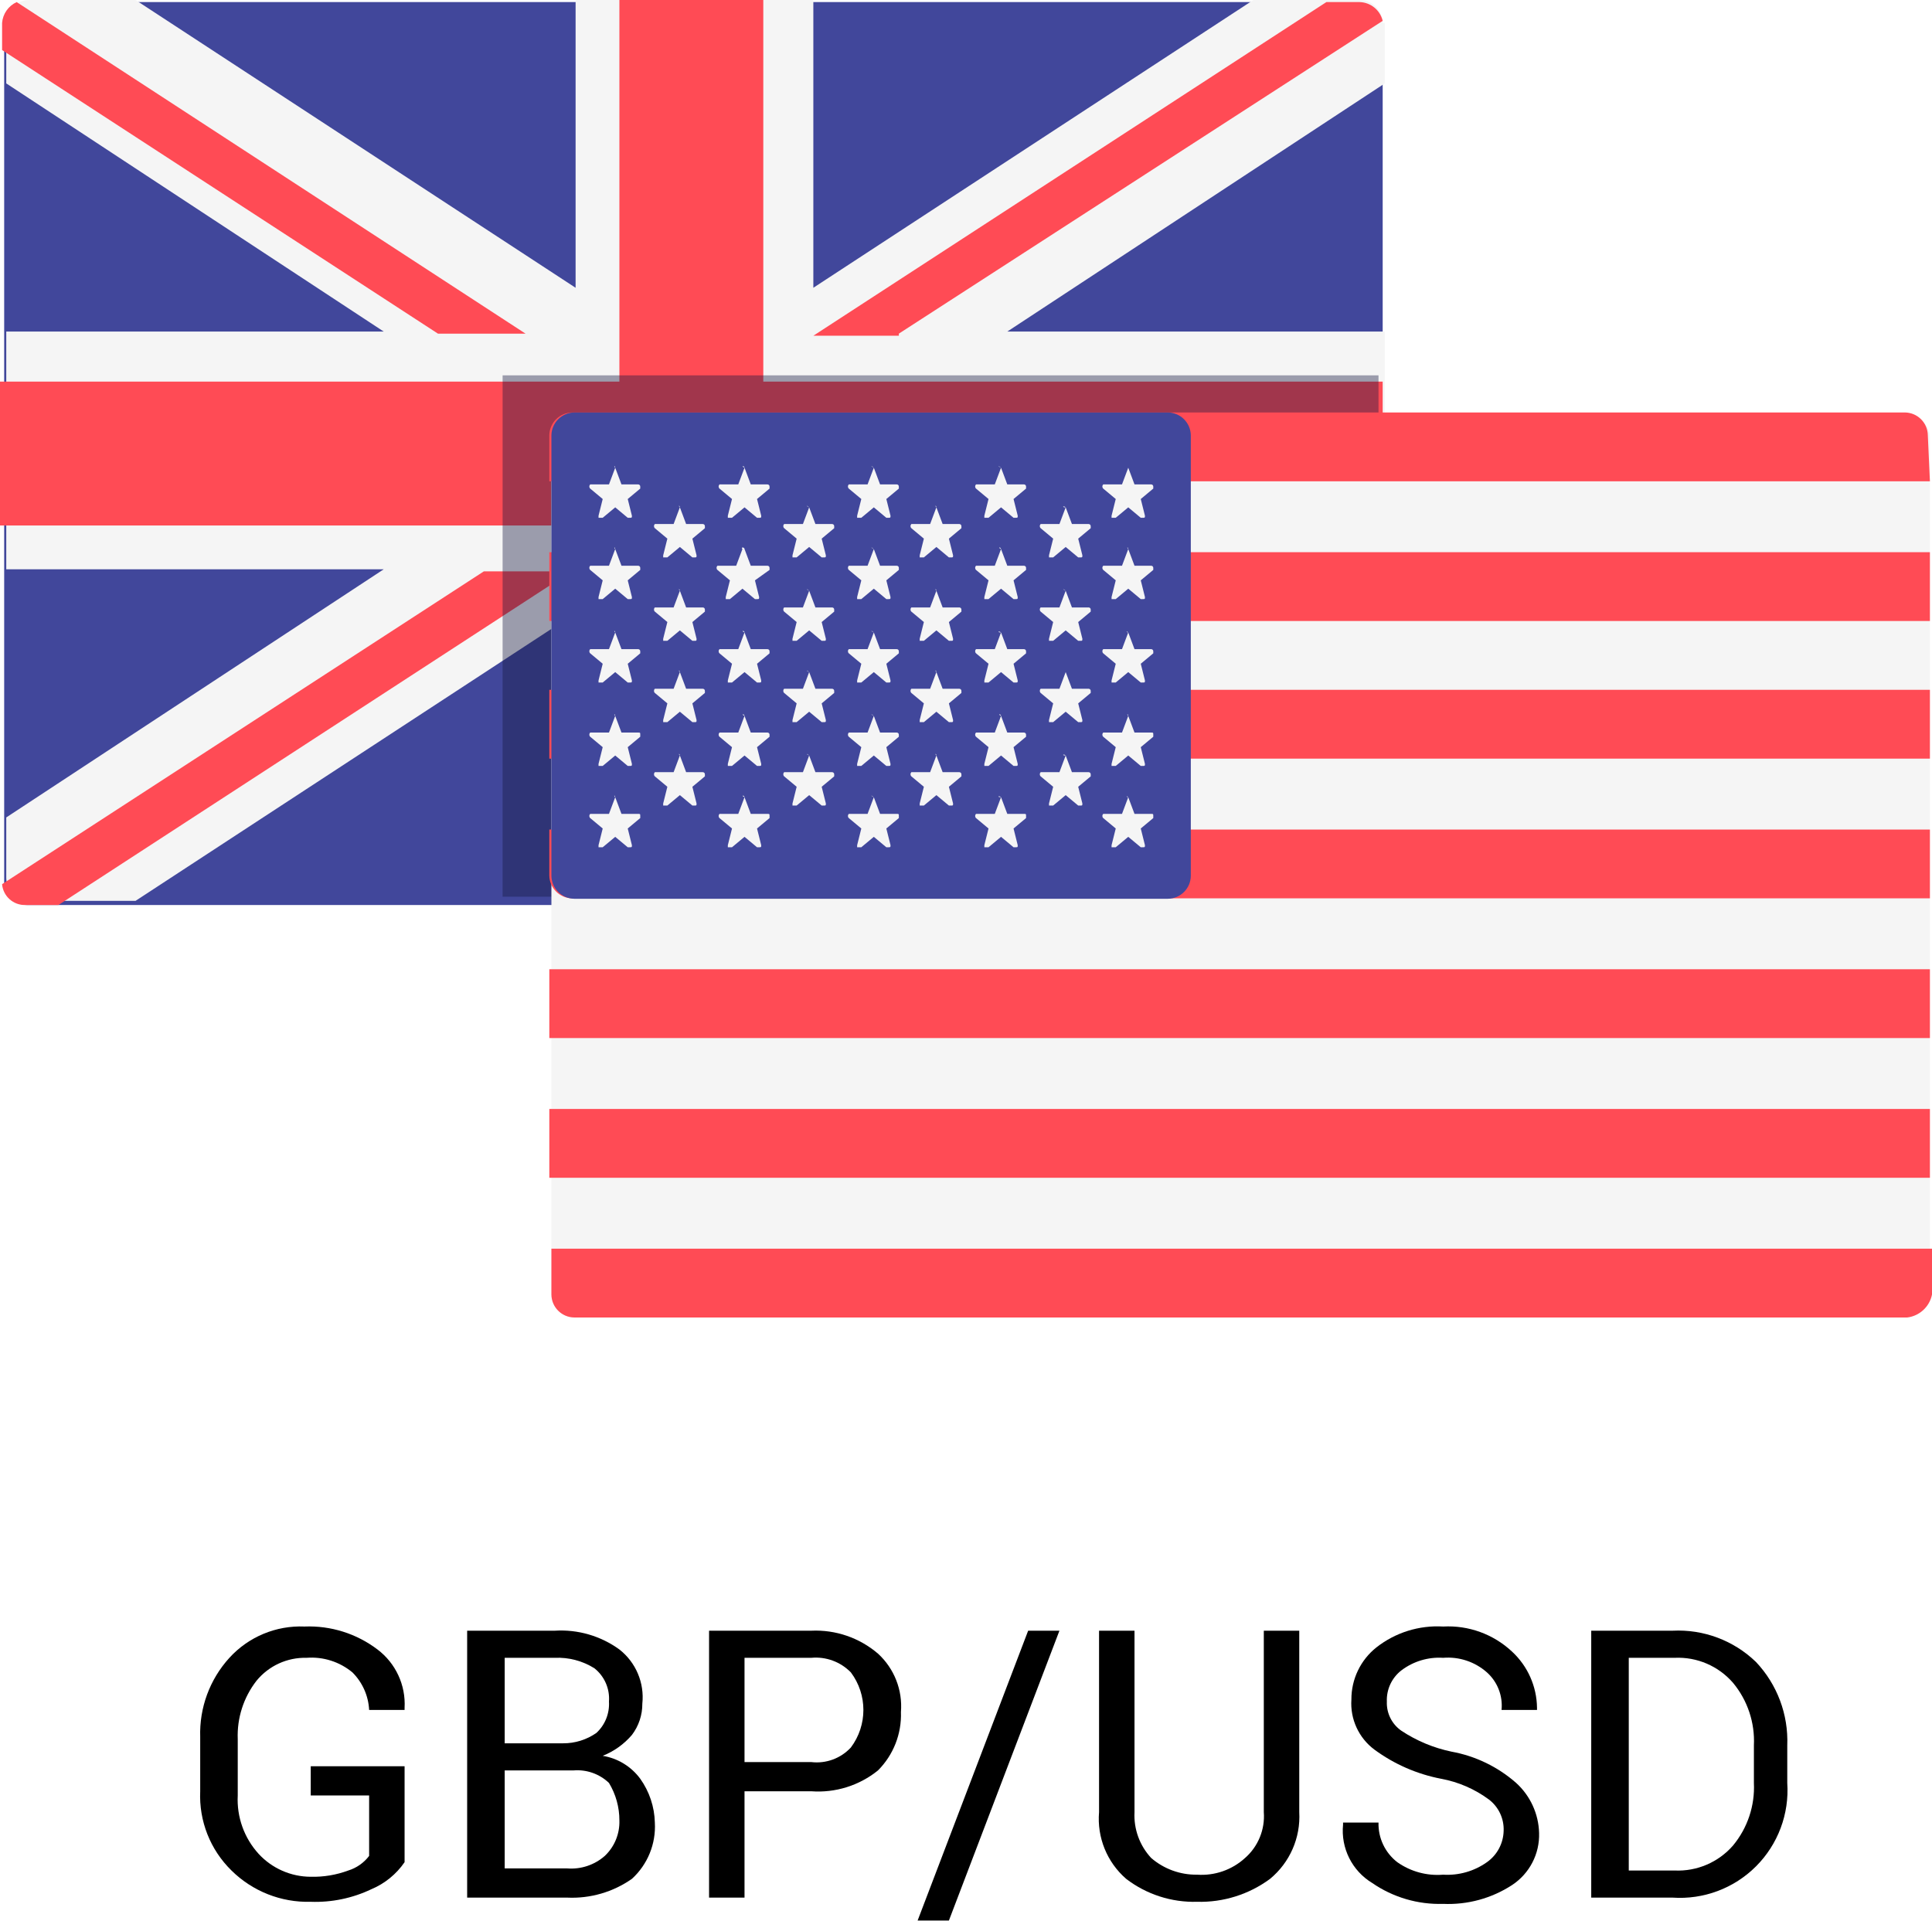
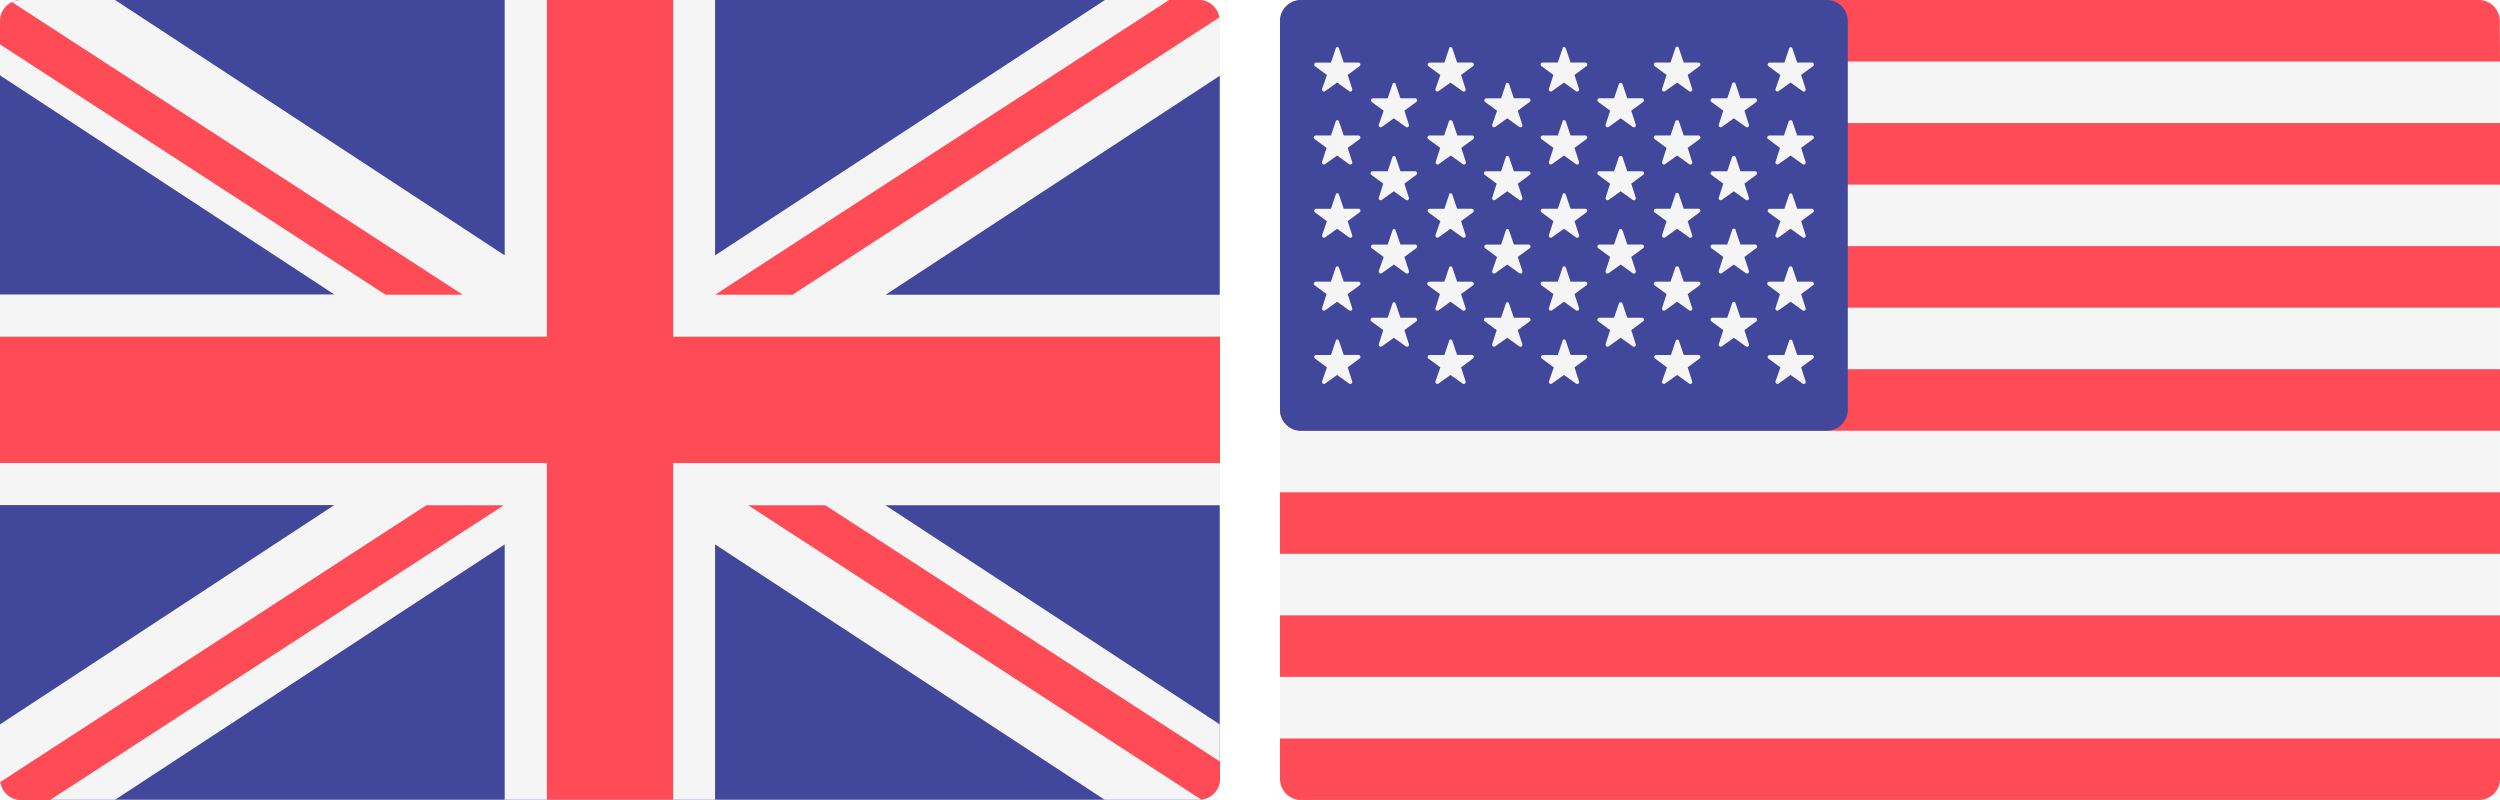
- <svg xmlns="http://www.w3.org/2000/svg" id="Layer_1" data-name="Layer 1" viewBox="0 0 92.64 92.1">
+ <svg xmlns="http://www.w3.org/2000/svg" viewBox="-19560 -23778 62.5 20">
  <defs>
-     <style>.cls-1,.cls-5{isolation:isolate;}.cls-2{fill:#41479b;}.cls-3{fill:#f5f5f5;}.cls-4{fill:#ff4b55;}.cls-5{fill:#13163e;opacity:0.4;}</style>
+     <style>.cls-1 {fill: #41479b;}.cls-2 {fill: #f5f5f5;}.cls-3 {fill: #ff4b55;}</style>
  </defs>
-   <g class="cls-1">
-     <path d="M19.4,89.3a3.64,3.64,0,0,1-1.6,1.3,6.23,6.23,0,0,1-2.9.6,5.2,5.2,0,0,1-3.8-1.5,5,5,0,0,1-1.5-3.8V83.3A5.38,5.38,0,0,1,11,79.5,4.61,4.61,0,0,1,14.6,78a5.43,5.43,0,0,1,3.5,1.1,3.28,3.28,0,0,1,1.3,2.8V82H17.7a2.74,2.74,0,0,0-.8-1.8,3.07,3.07,0,0,0-2.2-.7,3,3,0,0,0-2.4,1.1,4.28,4.28,0,0,0-.9,2.8v2.7a3.86,3.86,0,0,0,1,2.8A3.41,3.41,0,0,0,14.9,90a4.83,4.83,0,0,0,1.8-.3,2,2,0,0,0,1-.7V86.1H14.9V84.7h4.5Z" />
-     <path d="M22.4,91V78.2h4.2a4.77,4.77,0,0,1,3.1.9,2.91,2.91,0,0,1,1.1,2.6,2.45,2.45,0,0,1-.5,1.5,3.58,3.58,0,0,1-1.4,1,2.79,2.79,0,0,1,1.8,1.1,3.77,3.77,0,0,1,.7,2.1,3.39,3.39,0,0,1-1.1,2.7,5,5,0,0,1-3.1.9H22.4Zm1.8-7.4H27a2.76,2.76,0,0,0,1.6-.5,1.89,1.89,0,0,0,.6-1.5,1.86,1.86,0,0,0-.7-1.6,3.31,3.31,0,0,0-1.9-.5H24.2Zm0,1.4v4.6h3A2.44,2.44,0,0,0,29,89a2.24,2.24,0,0,0,.7-1.7,3.45,3.45,0,0,0-.5-1.8,2.2,2.2,0,0,0-1.7-.6H24.2Z" />
-     <path d="M35.7,85.9V91H34V78.2h4.9a4.59,4.59,0,0,1,3.2,1.1,3.42,3.42,0,0,1,1.1,2.8,3.77,3.77,0,0,1-1.1,2.8,4.56,4.56,0,0,1-3.2,1Zm0-1.4h3.2a2.23,2.23,0,0,0,1.9-.7,3,3,0,0,0,0-3.6,2.35,2.35,0,0,0-1.9-.7H35.7Z" />
-     <path d="M45.5,92.1H44l5.3-13.9h1.5Z" />
-     <path d="M62.3,78.2v8.7a3.87,3.87,0,0,1-1.4,3.2,5.63,5.63,0,0,1-3.5,1.1A5.34,5.34,0,0,1,54,90.1a3.81,3.81,0,0,1-1.3-3.2V78.2h1.7v8.7a3,3,0,0,0,.8,2.2,3.3,3.3,0,0,0,2.2.8,3.09,3.09,0,0,0,2.3-.8,2.66,2.66,0,0,0,.9-2.2V78.2Z" />
-     <path d="M72.1,87.8a1.8,1.8,0,0,0-.7-1.5,5.55,5.55,0,0,0-2.3-1,7.92,7.92,0,0,1-3.2-1.4,2.76,2.76,0,0,1-1.1-2.4A3.17,3.17,0,0,1,66,79a4.73,4.73,0,0,1,3.2-1,4.47,4.47,0,0,1,3.3,1.2,3.73,3.73,0,0,1,1.2,2.7V82H72a2.14,2.14,0,0,0-.7-1.8,2.82,2.82,0,0,0-2.1-.7,3,3,0,0,0-2,.6,1.8,1.8,0,0,0-.7,1.5,1.62,1.62,0,0,0,.7,1.4,6.9,6.9,0,0,0,2.4,1,6.44,6.44,0,0,1,3.1,1.5,3.36,3.36,0,0,1,1.1,2.4,2.88,2.88,0,0,1-1.3,2.5,5.6,5.6,0,0,1-3.3.9,5.68,5.68,0,0,1-3.4-1,2.93,2.93,0,0,1-1.4-2.8v-.1h1.7a2.32,2.32,0,0,0,.9,1.9,3.34,3.34,0,0,0,2.2.6,3.28,3.28,0,0,0,2.1-.6A1.89,1.89,0,0,0,72.1,87.8Z" />
-     <path d="M76.3,91V78.2h3.9a5.36,5.36,0,0,1,4,1.5,5.51,5.51,0,0,1,1.5,4v1.8A5.16,5.16,0,0,1,80.2,91Zm1.8-11.4V89.7h2.2a3.5,3.5,0,0,0,2.8-1.2,4.37,4.37,0,0,0,1-3V83.7a4.37,4.37,0,0,0-1-3,3.49,3.49,0,0,0-2.8-1.2H78.1Z" />
+   <g transform="translate(-19560 -23778)">
+     <path class="cls-1" d="M29.976,19.994H.524A.525.525,0,0,1,0,19.469V.525A.529.529,0,0,1,.524,0H29.97a.525.525,0,0,1,.524.525V19.469A.516.516,0,0,1,29.976,19.994Z" />
+     <path class="cls-2" d="M30.5.525A.525.525,0,0,0,29.976,0H27.623L17.877,6.384V0h-5.26V6.384L2.877,0H.524A.529.529,0,0,0,0,.525V1.884L8.358,7.362H0v5.264H8.358L0,18.11v1.359a.525.525,0,0,0,.524.525H2.877l9.74-6.384v6.384h5.26V13.61l9.74,6.384H29.97a.525.525,0,0,0,.524-.525V18.11l-8.358-5.478H30.5V7.368H22.142L30.5,1.89Z" />
+     <g>
+       <path class="cls-3" d="M30.5,8.417H16.829V0H13.671V8.417H0v3.159H13.671v8.417h3.157V11.577H30.5Z" />
+       <path class="cls-3" d="M10.845,211.9.2,218.815a.516.516,0,0,0,.512.453h.727L12.781,211.9Z" transform="translate(-0.188 -199.268)" />
+       <path class="cls-3" d="M315.93,211.9H314l11.324,7.356a.522.522,0,0,0,.471-.513v-.435Z" transform="translate(-295.295 -199.268)" />
+       <path class="cls-3" d="M0,1.955,9.638,8.214h1.93L.3.9a.521.521,0,0,0-.3.471Z" transform="translate(0 -0.846)" />
+       <path class="cls-3" d="M302.036,7.368,312.705.435A.518.518,0,0,0,312.2,0h-.751L300.1,7.368Z" transform="translate(-282.223)" />
+     </g>
  </g>
-   <g id="Group_553" data-name="Group 553">
-     <g id="Group_549" data-name="Group 549">
-       <path id="Path_2277" data-name="Path 2277" class="cls-2" d="M65.2,43.4H1.3A1.11,1.11,0,0,1,.2,42.3V1.2A1.11,1.11,0,0,1,1.3.1H65.2a1.11,1.11,0,0,1,1.1,1.1V42.3a1.27,1.27,0,0,1-1.1,1.1Z" />
-       <path id="Path_2278" data-name="Path 2278" class="cls-3" d="M66.3,1.1A1.11,1.11,0,0,0,65.2,0H60.1L39,13.8V0H27.6V13.8L6.5,0H1.4A1.11,1.11,0,0,0,.3,1.1V4L18.4,15.9H.3V27.3H18.4L.3,39.2v2.9a1.11,1.11,0,0,0,1.1,1.1H6.5L27.6,29.4V43.2H39V29.4L60.1,43.2h5.1a1.11,1.11,0,0,0,1.1-1.1V39.2L48.2,27.3H66.4V15.9H48.3L66.4,4V1.1Z" />
-       <g id="Group_548" data-name="Group 548">
-         <path id="Path_2279" data-name="Path 2279" class="cls-4" d="M66.3,18.3H36.6V0H29.7V18.3H0v6.9H29.7V43.5h6.9V25.2H66.3Z" />
-         <path id="Path_2280" data-name="Path 2280" class="cls-4" d="M23.2,27.4.1,42.4a1.09,1.09,0,0,0,1.1,1H2.8l24.6-16Z" />
-         <path id="Path_2281" data-name="Path 2281" class="cls-4" d="M44.9,27.4H40.7l24.6,16a1.09,1.09,0,0,0,1-1.1v-.9Z" />
-         <path id="Path_2282" data-name="Path 2282" class="cls-4" d="M.1,2.4,21,16h4.2L.8.1a1.2,1.2,0,0,0-.7,1Z" />
-         <path id="Path_2283" data-name="Path 2283" class="cls-4" d="M43.1,16,66.3,1A1.17,1.17,0,0,0,65.2.1H63.6L39,16.1h4.1Z" />
-       </g>
+   <g transform="translate(-19528 -23778)">
+     <path class="cls-2" d="M29.976,20H.524A.525.525,0,0,1,0,19.474V.525A.529.529,0,0,1,.524,0H29.97a.525.525,0,0,1,.524.525v18.95A.516.516,0,0,1,29.976,20Z" transform="translate(0 0)" />
+     <g transform="translate(0 0)">
+       <path class="cls-3" d="M30.5,1.538H0V.525A.529.529,0,0,1,.524,0H29.97a.525.525,0,0,1,.524.525L30.5,1.538Z" />
+       <rect class="cls-3" width="30.5" height="1.538" transform="translate(0 6.154)" />
+       <rect class="cls-3" width="30.5" height="1.538" transform="translate(0 3.077)" />
+       <path class="cls-3" d="M30.5,156.338H.524A.525.525,0,0,1,0,155.814V154.8H30.5Z" transform="translate(0 -145.57)" />
+       <rect class="cls-3" width="30.5" height="1.538" transform="translate(0 15.384)" />
+       <path class="cls-3" d="M29.976,311.138H.524A.525.525,0,0,1,0,310.614V309.6H30.5v1.014A.525.525,0,0,1,29.976,311.138Z" transform="translate(0 -291.139)" />
+       <rect class="cls-3" width="30.5" height="1.538" transform="translate(0 12.307)" />
    </g>
-     <rect id="Rectangle_218" data-name="Rectangle 218" class="cls-5" x="24.1" y="18" width="42" height="25" />
-     <g id="Group_552" data-name="Group 552">
-       <path id="Path_2284" data-name="Path 2284" class="cls-3" d="M91.44,63.18H27.54a1.11,1.11,0,0,1-1.1-1.1V21a1.11,1.11,0,0,1,1.1-1.1h63.9a1.11,1.11,0,0,1,1.1,1.1v41.1a1.27,1.27,0,0,1-1.1,1.1Z" />
-       <g id="Group_550" data-name="Group 550">
-         <path id="Path_2285" data-name="Path 2285" class="cls-4" d="M92.54,23.08H26.34v-2.2a1.11,1.11,0,0,1,1.1-1.1h63.9a1.11,1.11,0,0,1,1.1,1.1l.1,2.2Z" />
-         <rect id="Rectangle_219" data-name="Rectangle 219" class="cls-4" x="26.34" y="33.08" width="66.2" height="3.3" />
-         <rect id="Rectangle_220" data-name="Rectangle 220" class="cls-4" x="26.34" y="26.48" width="66.2" height="3.3" />
-         <path id="Path_2286" data-name="Path 2286" class="cls-4" d="M92.54,43.08H27.44a1.11,1.11,0,0,1-1.1-1.1v-2.2h66.2Z" />
-         <rect id="Rectangle_221" data-name="Rectangle 221" class="cls-4" x="26.34" y="53.18" width="66.2" height="3.3" />
-         <path id="Path_2287" data-name="Path 2287" class="cls-4" d="M91.44,63.18H27.54a1.11,1.11,0,0,1-1.1-1.1v-2.2h66.2v2.2A1.38,1.38,0,0,1,91.44,63.18Z" />
-         <rect id="Rectangle_222" data-name="Rectangle 222" class="cls-4" x="26.34" y="46.48" width="66.2" height="3.3" />
-       </g>
-       <path id="Path_2288" data-name="Path 2288" class="cls-2" d="M56,19.78H27.54a1.11,1.11,0,0,0-1.1,1.1V42a1.11,1.11,0,0,0,1.1,1.1H56a1.11,1.11,0,0,0,1.1-1.1V20.88A1.11,1.11,0,0,0,56,19.78Z" />
-       <g id="Group_551" data-name="Group 551">
-         <path id="Path_2289" data-name="Path 2289" class="cls-3" d="M29.5,22.43l.3.8h.8a.1.1,0,0,1,.1.1v.1l-.6.5.2.8c0,.1,0,.1-.1.1h-.1l-.6-.5-.6.5h-.2v-.1l.2-.8-.6-.5a.14.14,0,0,1,0-.2h.9l.3-.8C29.4,22.33,29.5,22.33,29.5,22.43Z" />
-         <path id="Path_2290" data-name="Path 2290" class="cls-3" d="M29.5,26.33l.3.8h.8a.1.1,0,0,1,.1.1v.1l-.6.5.2.8c0,.1,0,.1-.1.1h-.1l-.6-.5-.6.5h-.2v-.1l.2-.8-.6-.5a.14.14,0,0,1,0-.2h.9l.3-.8C29.4,26.23,29.5,26.23,29.5,26.33Z" />
-         <path id="Path_2291" data-name="Path 2291" class="cls-3" d="M29.5,30.33l.3.8h.8a.1.1,0,0,1,.1.1v.1l-.6.5.2.8c0,.1,0,.1-.1.1h-.1l-.6-.5-.6.5h-.2v-.1l.2-.8-.6-.5a.14.14,0,0,1,0-.2h.9l.3-.8C29.4,30.23,29.5,30.23,29.5,30.33Z" />
-         <path id="Path_2292" data-name="Path 2292" class="cls-3" d="M29.5,34.33l.3.8h.8c.1,0,.1,0,.1.1v.1l-.6.5.2.8c0,.1,0,.1-.1.1h-.1l-.6-.5-.6.5h-.2v-.1l.2-.8-.6-.5a.14.14,0,0,1,0-.2h.9l.3-.8C29.4,34.23,29.5,34.23,29.5,34.33Z" />
-         <path id="Path_2293" data-name="Path 2293" class="cls-3" d="M29.5,38.23l.3.8h.8c.1,0,.1,0,.1.1v.1l-.6.5.2.8c0,.1,0,.1-.1.1h-.1l-.6-.5-.6.5h-.2v-.1l.2-.8-.6-.5a.14.14,0,0,1,0-.2h.9l.3-.8C29.4,38.13,29.5,38.13,29.5,38.23Z" />
-         <path id="Path_2294" data-name="Path 2294" class="cls-3" d="M32.6,24.33l.3.8h.8a.1.1,0,0,1,.1.1v.1l-.6.5.2.8c0,.1,0,.1-.1.1h-.1l-.6-.5-.6.5h-.2v-.1l.2-.8-.6-.5a.14.14,0,0,1,0-.2h.9l.3-.8C32.5,24.23,32.6,24.23,32.6,24.33Z" />
-         <path id="Path_2295" data-name="Path 2295" class="cls-3" d="M32.6,28.33l.3.8h.8a.1.1,0,0,1,.1.1v.1l-.6.5.2.8c0,.1,0,.1-.1.1h-.1l-.6-.5-.6.5h-.2v-.1l.2-.8-.6-.5a.14.14,0,0,1,0-.2h.9l.3-.8C32.5,28.23,32.6,28.23,32.6,28.33Z" />
-         <path id="Path_2296" data-name="Path 2296" class="cls-3" d="M32.6,32.23l.3.8h.8a.1.1,0,0,1,.1.1v.1l-.6.5.2.8c0,.1,0,.1-.1.1h-.1l-.6-.5-.6.5h-.2v-.1l.2-.8-.6-.5a.14.14,0,0,1,0-.2h.9l.3-.8C32.5,32.13,32.6,32.13,32.6,32.23Z" />
-         <path id="Path_2297" data-name="Path 2297" class="cls-3" d="M32.6,36.23l.3.8h.8a.1.1,0,0,1,.1.1v.1l-.6.5.2.8c0,.1,0,.1-.1.1h-.1l-.6-.5-.6.5h-.2v-.1l.2-.8-.6-.5a.14.14,0,0,1,0-.2h.9l.3-.8C32.5,36.13,32.6,36.13,32.6,36.23Z" />
-         <path id="Path_2298" data-name="Path 2298" class="cls-3" d="M35.7,22.43l.3.8h.8a.1.1,0,0,1,.1.1v.1l-.6.5.2.8c0,.1,0,.1-.1.1h-.1l-.6-.5-.6.5h-.2v-.1l.2-.8-.6-.5a.14.14,0,0,1,0-.2h.9l.3-.8C35.5,22.33,35.7,22.33,35.7,22.43Z" />
-         <path id="Path_2299" data-name="Path 2299" class="cls-3" d="M35.7,26.33l.3.8h.8a.1.1,0,0,1,.1.1v.1l-.7.5.2.8c0,.1,0,.1-.1.1h-.1l-.6-.5-.6.5h-.2v-.1l.2-.8-.6-.5a.14.14,0,0,1,0-.2h.9l.3-.8C35.5,26.23,35.7,26.23,35.7,26.33Z" />
-         <path id="Path_2300" data-name="Path 2300" class="cls-3" d="M35.7,30.33l.3.8h.8a.1.1,0,0,1,.1.1v.1l-.6.5.2.8c0,.1,0,.1-.1.1h-.1l-.6-.5-.6.5h-.2v-.1l.2-.8-.6-.5a.14.14,0,0,1,0-.2h.9l.3-.8C35.5,30.23,35.7,30.23,35.7,30.33Z" />
-         <path id="Path_2301" data-name="Path 2301" class="cls-3" d="M35.7,34.33l.3.8h.8a.1.1,0,0,1,.1.1v.1l-.6.5.2.8c0,.1,0,.1-.1.1h-.1l-.6-.5-.6.5h-.2v-.1l.2-.8-.6-.5a.14.14,0,0,1,0-.2h.9l.3-.8C35.5,34.23,35.7,34.23,35.7,34.33Z" />
-         <path id="Path_2302" data-name="Path 2302" class="cls-3" d="M35.7,38.23l.3.8h.8c.1,0,.1,0,.1.1v.1l-.6.5.2.8c0,.1,0,.1-.1.1h-.1l-.6-.5-.6.5h-.2v-.1l.2-.8-.6-.5a.14.14,0,0,1,0-.2h.9l.3-.8C35.5,38.13,35.7,38.13,35.7,38.23Z" />
-         <path id="Path_2303" data-name="Path 2303" class="cls-3" d="M38.8,24.33l.3.8h.8a.1.1,0,0,1,.1.1v.1l-.6.5.2.8c0,.1,0,.1-.1.1h-.1l-.6-.5-.6.5H38v-.1l.2-.8-.6-.5a.14.14,0,0,1,0-.2h.9l.3-.8C38.6,24.23,38.7,24.23,38.8,24.33Z" />
-         <path id="Path_2304" data-name="Path 2304" class="cls-3" d="M38.8,28.33l.3.8h.8a.1.1,0,0,1,.1.1v.1l-.6.5.2.8c0,.1,0,.1-.1.1h-.1l-.6-.5-.6.5H38v-.1l.2-.8-.6-.5a.14.14,0,0,1,0-.2h.9l.3-.8C38.6,28.23,38.7,28.23,38.8,28.33Z" />
-         <path id="Path_2305" data-name="Path 2305" class="cls-3" d="M38.8,32.23l.3.8h.8a.1.1,0,0,1,.1.1v.1l-.6.5.2.8c0,.1,0,.1-.1.1h-.1l-.6-.5-.6.5H38v-.1l.2-.8-.6-.5a.14.14,0,0,1,0-.2h.9l.3-.8C38.6,32.13,38.7,32.13,38.8,32.23Z" />
-         <path id="Path_2306" data-name="Path 2306" class="cls-3" d="M38.8,36.23l.3.8h.8a.1.1,0,0,1,.1.1v.1l-.6.5.2.8c0,.1,0,.1-.1.1h-.1l-.6-.5-.6.5H38v-.1l.2-.8-.6-.5a.14.14,0,0,1,0-.2h.9l.3-.8C38.6,36.13,38.7,36.13,38.8,36.23Z" />
-         <path id="Path_2307" data-name="Path 2307" class="cls-3" d="M41.9,22.43l.3.8H43a.1.1,0,0,1,.1.1v.1l-.6.5.2.8c0,.1,0,.1-.1.1h-.1l-.6-.5-.6.5h-.2v-.1l.2-.8-.6-.5a.14.14,0,0,1,0-.2h.9l.3-.8C41.7,22.33,41.8,22.33,41.9,22.43Z" />
-         <path id="Path_2308" data-name="Path 2308" class="cls-3" d="M41.9,26.33l.3.8H43a.1.1,0,0,1,.1.1v.1l-.6.5.2.8c0,.1,0,.1-.1.1h-.1l-.6-.5-.6.5h-.2v-.1l.2-.8-.6-.5a.14.14,0,0,1,0-.2h.9l.3-.8C41.7,26.23,41.8,26.23,41.9,26.33Z" />
-         <path id="Path_2309" data-name="Path 2309" class="cls-3" d="M41.9,30.33l.3.8H43a.1.1,0,0,1,.1.1v.1l-.6.5.2.8c0,.1,0,.1-.1.1h-.1l-.6-.5-.6.5h-.2v-.1l.2-.8-.6-.5a.14.14,0,0,1,0-.2h.9l.3-.8C41.7,30.23,41.8,30.23,41.9,30.33Z" />
-         <path id="Path_2310" data-name="Path 2310" class="cls-3" d="M41.9,34.33l.3.8H43a.1.1,0,0,1,.1.1v.1l-.6.5.2.8c0,.1,0,.1-.1.1h-.1l-.6-.5-.6.5h-.2v-.1l.2-.8-.6-.5a.14.14,0,0,1,0-.2h.9l.3-.8C41.7,34.23,41.8,34.23,41.9,34.33Z" />
-         <path id="Path_2311" data-name="Path 2311" class="cls-3" d="M41.9,38.23l.3.8H43c.1,0,.1,0,.1.1v.1l-.6.5.2.8c0,.1,0,.1-.1.1h-.1l-.6-.5-.6.5h-.2v-.1l.2-.8-.6-.5a.14.14,0,0,1,0-.2h.9l.3-.8C41.7,38.13,41.8,38.13,41.9,38.23Z" />
-         <path id="Path_2312" data-name="Path 2312" class="cls-3" d="M44.9,24.33l.3.8H46a.1.1,0,0,1,.1.1v.1l-.6.5.2.8c0,.1,0,.1-.1.1h-.1l-.6-.5-.6.5h-.2v-.1l.2-.8-.6-.5a.14.14,0,0,1,0-.2h.9l.3-.8C44.8,24.23,44.9,24.23,44.9,24.33Z" />
-         <path id="Path_2313" data-name="Path 2313" class="cls-3" d="M44.9,28.33l.3.8H46a.1.1,0,0,1,.1.1v.1l-.6.5.2.8c0,.1,0,.1-.1.1h-.1l-.6-.5-.6.5h-.2v-.1l.2-.8-.6-.5a.14.14,0,0,1,0-.2h.9l.3-.8C44.8,28.23,44.9,28.23,44.9,28.33Z" />
-         <path id="Path_2314" data-name="Path 2314" class="cls-3" d="M44.9,32.23l.3.8H46a.1.1,0,0,1,.1.1v.1l-.6.5.2.8c0,.1,0,.1-.1.1h-.1l-.6-.5-.6.5h-.2v-.1l.2-.8-.6-.5a.14.14,0,0,1,0-.2h.9l.3-.8C44.8,32.13,44.9,32.13,44.9,32.23Z" />
-         <path id="Path_2315" data-name="Path 2315" class="cls-3" d="M44.9,36.23l.3.8H46a.1.1,0,0,1,.1.1v.1l-.6.5.2.8c0,.1,0,.1-.1.1h-.1l-.6-.5-.6.5h-.2v-.1l.2-.8-.6-.5a.14.14,0,0,1,0-.2h.9l.3-.8C44.8,36.13,44.9,36.13,44.9,36.23Z" />
-         <path id="Path_2316" data-name="Path 2316" class="cls-3" d="M48,22.43l.3.8h.8a.1.1,0,0,1,.1.1v.1l-.6.5.2.8c0,.1,0,.1-.1.1h-.1l-.6-.5-.6.5h-.2v-.1l.2-.8-.6-.5a.14.14,0,0,1,0-.2h.9l.3-.8c-.21-.1-.11-.1,0,0Z" />
-         <path id="Path_2317" data-name="Path 2317" class="cls-3" d="M48,26.33l.3.8h.8a.1.1,0,0,1,.1.1v.1l-.6.5.2.8c0,.1,0,.1-.1.1h-.1l-.6-.5-.6.5h-.2v-.1l.2-.8-.6-.5a.14.14,0,0,1,0-.2h.9l.3-.8C47.8,26.23,48,26.23,48,26.33Z" />
-         <path id="Path_2318" data-name="Path 2318" class="cls-3" d="M48,30.33l.3.8h.8a.1.1,0,0,1,.1.1v.1l-.6.5.2.8c0,.1,0,.1-.1.1h-.1l-.6-.5-.6.5h-.2v-.1l.2-.8-.6-.5a.14.14,0,0,1,0-.2h.9l.3-.8c-.21,0-.11-.1,0,0Z" />
-         <path id="Path_2319" data-name="Path 2319" class="cls-3" d="M48,34.33l.3.8h.8a.1.1,0,0,1,.1.1v.1l-.6.5.2.8c0,.1,0,.1-.1.1h-.1l-.6-.5-.6.5h-.2v-.1l.2-.8-.6-.5a.14.14,0,0,1,0-.2h.9l.3-.8C47.8,34.23,48,34.23,48,34.33Z" />
-         <path id="Path_2320" data-name="Path 2320" class="cls-3" d="M48,38.23l.3.8h.8c.1,0,.1,0,.1.1v.1l-.6.5.2.8c0,.1,0,.1-.1.1h-.1l-.6-.5-.6.5h-.2v-.1l.2-.8-.6-.5a.14.14,0,0,1,0-.2h.9l.3-.8c-.21,0-.11-.1,0,0Z" />
-         <path id="Path_2321" data-name="Path 2321" class="cls-3" d="M51.1,24.33l.3.8h.8a.1.1,0,0,1,.1.1v.1l-.6.5.2.8c0,.1,0,.1-.1.1h-.1l-.6-.5-.6.5h-.2v-.1l.2-.8-.6-.5a.14.14,0,0,1,0-.2h.9l.3-.8c-.21,0-.1-.1,0,0Z" />
-         <path id="Path_2322" data-name="Path 2322" class="cls-3" d="M51.1,28.33l.3.8h.8a.1.1,0,0,1,.1.1v.1l-.6.5.2.8c0,.1,0,.1-.1.1h-.1l-.6-.5-.6.5h-.2v-.1l.2-.8-.6-.5a.14.14,0,0,1,0-.2h.9l.3-.8C50.9,28.23,51,28.23,51.1,28.33Z" />
-         <path id="Path_2323" data-name="Path 2323" class="cls-3" d="M51.1,32.23l.3.8h.8a.1.1,0,0,1,.1.1v.1l-.6.5.2.8c0,.1,0,.1-.1.1h-.1l-.6-.5-.6.5h-.2v-.1l.2-.8-.6-.5a.14.14,0,0,1,0-.2h.9l.3-.8Z" />
-         <path id="Path_2324" data-name="Path 2324" class="cls-3" d="M51.1,36.23l.3.8h.8a.1.1,0,0,1,.1.1v.1l-.6.5.2.8c0,.1,0,.1-.1.1h-.1l-.6-.5-.6.5h-.2v-.1l.2-.8-.6-.5a.14.14,0,0,1,0-.2h.9l.3-.8c-.21,0-.1-.1,0,0Z" />
-         <path id="Path_2325" data-name="Path 2325" class="cls-3" d="M54.1,22.43l.3.8h.8a.1.1,0,0,1,.1.1v.1l-.6.5.2.8c0,.1,0,.1-.1.1h-.1l-.6-.5-.6.5h-.2v-.1l.2-.8-.6-.5a.14.14,0,0,1,0-.2h.9l.3-.8c-.1-.1-.1-.1,0,0Z" />
-         <path id="Path_2326" data-name="Path 2326" class="cls-3" d="M54.1,26.33l.3.8h.8a.1.1,0,0,1,.1.1v.1l-.6.5.2.8c0,.1,0,.1-.1.1h-.1l-.6-.5-.6.5h-.2v-.1l.2-.8-.6-.5a.14.14,0,0,1,0-.2h.9l.3-.8C54,26.23,54.1,26.23,54.1,26.33Z" />
-         <path id="Path_2327" data-name="Path 2327" class="cls-3" d="M54.1,30.33l.3.8h.8a.1.1,0,0,1,.1.1v.1l-.6.5.2.8c0,.1,0,.1-.1.1h-.1l-.6-.5-.6.5h-.2v-.1l.2-.8-.6-.5a.14.14,0,0,1,0-.2h.9l.3-.8c-.1,0-.1-.1,0,0Z" />
-         <path id="Path_2328" data-name="Path 2328" class="cls-3" d="M54.1,34.33l.3.8h.8c.1,0,.1,0,.1.1v.1l-.6.5.2.8c0,.1,0,.1-.1.1h-.1l-.6-.5-.6.5h-.2v-.1l.2-.8-.6-.5a.14.14,0,0,1,0-.2h.9l.3-.8C54,34.23,54.1,34.23,54.1,34.33Z" />
-         <path id="Path_2329" data-name="Path 2329" class="cls-3" d="M54.1,38.23l.3.8h.8c.1,0,.1,0,.1.1v.1l-.6.5.2.8c0,.1,0,.1-.1.1h-.1l-.6-.5-.6.5h-.2v-.1l.2-.8-.6-.5a.14.14,0,0,1,0-.2h.9l.3-.8c-.1,0-.1-.1,0,0Z" />
-       </g>
+     <path class="cls-1" d="M13.671,0H.524A.529.529,0,0,0,0,.525v9.719a.525.525,0,0,0,.524.525H13.671a.525.525,0,0,0,.524-.525V.525A.525.525,0,0,0,13.671,0Z" transform="translate(0 0)" />
+     <g transform="translate(0.857 1.175)">
+       <path class="cls-2" d="M15,19.736l.119.352h.369a.05.05,0,0,1,.03.089l-.3.221.113.352a.049.049,0,0,1-.077.054l-.3-.215-.3.215a.05.05,0,0,1-.077-.054L14.7,20.4l-.3-.221a.05.05,0,0,1,.03-.089H14.8l.119-.352C14.926,19.688,14.986,19.688,15,19.736Z" transform="translate(-14.383 -19.7)" />
+       <path class="cls-2" d="M15,50.406l.119.352h.369a.05.05,0,0,1,.03.089l-.3.221.113.352a.049.049,0,0,1-.077.054l-.3-.215-.3.215a.05.05,0,0,1-.077-.054l.113-.352-.3-.221a.05.05,0,0,1,.03-.089H14.8l.119-.352C14.926,50.365,14.986,50.365,15,50.406Z" transform="translate(-14.383 -48.546)" />
+       <path class="cls-2" d="M15,81.036l.119.352h.369a.05.05,0,0,1,.03.089l-.3.221.113.352a.049.049,0,0,1-.077.054l-.3-.215-.3.215a.05.05,0,0,1-.077-.054L14.7,81.7l-.3-.221a.05.05,0,0,1,.03-.089H14.8l.119-.352C14.926,80.988,14.986,80.988,15,81.036Z" transform="translate(-14.383 -77.345)" />
+       <path class="cls-2" d="M15,111.706l.119.352h.369a.05.05,0,0,1,.03.089l-.3.221.113.352a.049.049,0,0,1-.077.054l-.3-.215-.3.215a.05.05,0,0,1-.077-.054l.113-.352-.3-.221a.05.05,0,0,1,.03-.089H14.8l.119-.352C14.926,111.665,14.986,111.665,15,111.706Z" transform="translate(-14.383 -106.191)" />
+       <path class="cls-2" d="M15,142.336l.119.352h.369a.05.05,0,0,1,.03.089l-.3.221.113.352a.049.049,0,0,1-.077.054l-.3-.215-.3.215a.05.05,0,0,1-.077-.054L14.7,143l-.3-.221a.05.05,0,0,1,.03-.089H14.8l.119-.352C14.926,142.288,14.986,142.288,15,142.336Z" transform="translate(-14.383 -134.99)" />
+       <path class="cls-2" d="M38.8,34.736l.119.352h.369a.05.05,0,0,1,.03.089l-.3.221.113.352a.049.049,0,0,1-.077.054l-.3-.215-.3.215a.05.05,0,0,1-.077-.054L38.5,35.4l-.3-.221a.05.05,0,0,1,.03-.089H38.6l.119-.352C38.726,34.688,38.786,34.688,38.8,34.736Z" transform="translate(-36.765 -33.806)" />
+       <path class="cls-2" d="M38.8,65.406l.119.352h.369a.05.05,0,0,1,.03.089l-.3.221.113.352a.049.049,0,0,1-.077.054l-.3-.215-.3.215a.05.05,0,0,1-.077-.054l.113-.352-.3-.221a.05.05,0,0,1,.03-.089H38.6l.119-.352C38.726,65.365,38.786,65.365,38.8,65.406Z" transform="translate(-36.765 -62.652)" />
+       <path class="cls-2" d="M38.8,96.036l.119.352h.369a.05.05,0,0,1,.03.089l-.3.221.113.352a.049.049,0,0,1-.077.054l-.3-.215-.3.215a.05.05,0,0,1-.077-.054L38.5,96.7l-.3-.221a.05.05,0,0,1,.03-.089H38.6l.119-.352C38.726,95.988,38.786,95.988,38.8,96.036Z" transform="translate(-36.765 -91.45)" />
+       <path class="cls-2" d="M38.8,126.736l.119.352h.369a.05.05,0,0,1,.03.089l-.3.221.113.352a.049.049,0,0,1-.077.054l-.3-.215-.3.215a.05.05,0,0,1-.077-.054l.113-.352-.3-.221a.05.05,0,0,1,.03-.089H38.6l.119-.352C38.726,126.688,38.786,126.688,38.8,126.736Z" transform="translate(-36.765 -120.32)" />
+       <path class="cls-2" d="M62.6,19.736l.119.352h.369a.05.05,0,0,1,.03.089l-.3.221.113.352a.049.049,0,0,1-.077.054l-.3-.215-.3.215a.05.05,0,0,1-.077-.054L62.3,20.4l-.3-.221a.05.05,0,0,1,.03-.089H62.4l.119-.352C62.52,19.688,62.586,19.688,62.6,19.736Z" transform="translate(-59.148 -19.7)" />
+       <path class="cls-2" d="M62.51,50.406l.119.352H63a.05.05,0,0,1,.03.089l-.3.221.113.352a.049.049,0,0,1-.077.054l-.3-.215-.3.215a.05.05,0,0,1-.077-.054l.113-.352-.3-.221a.05.05,0,0,1,.03-.089H62.3l.119-.352C62.426,50.365,62.492,50.365,62.51,50.406Z" transform="translate(-59.054 -48.546)" />
+       <path class="cls-2" d="M62.6,81.036l.119.352h.369a.05.05,0,0,1,.03.089l-.3.221.113.352a.049.049,0,0,1-.077.054l-.3-.215-.3.215a.05.05,0,0,1-.077-.054L62.3,81.7l-.3-.221a.05.05,0,0,1,.03-.089H62.4l.119-.352C62.52,80.988,62.586,80.988,62.6,81.036Z" transform="translate(-59.148 -77.345)" />
+       <path class="cls-2" d="M62.6,111.706l.119.352h.369a.05.05,0,0,1,.03.089l-.3.221.113.352a.049.049,0,0,1-.077.054l-.3-.215-.3.215a.05.05,0,0,1-.077-.054l.113-.352-.3-.221a.05.05,0,0,1,.03-.089H62.4l.119-.352C62.52,111.665,62.586,111.665,62.6,111.706Z" transform="translate(-59.148 -106.191)" />
+       <path class="cls-2" d="M62.6,142.336l.119.352h.369a.05.05,0,0,1,.03.089l-.3.221.113.352a.049.049,0,0,1-.077.054l-.3-.215-.3.215a.05.05,0,0,1-.077-.054L62.3,143l-.3-.221a.05.05,0,0,1,.03-.089H62.4l.119-.352C62.52,142.288,62.586,142.288,62.6,142.336Z" transform="translate(-59.148 -134.99)" />
+       <path class="cls-2" d="M86.4,34.736l.119.352h.369a.05.05,0,0,1,.03.089l-.3.221.113.352a.049.049,0,0,1-.077.054l-.3-.215-.3.215a.05.05,0,0,1-.077-.054L86.1,35.4l-.3-.221a.05.05,0,0,1,.03-.089H86.2l.119-.352C86.32,34.688,86.386,34.688,86.4,34.736Z" transform="translate(-81.53 -33.806)" />
+       <path class="cls-2" d="M86.4,65.406l.119.352h.369a.05.05,0,0,1,.03.089l-.3.221.113.352a.049.049,0,0,1-.077.054l-.3-.215-.3.215a.05.05,0,0,1-.077-.054l.113-.352-.3-.221a.05.05,0,0,1,.03-.089H86.2l.119-.352C86.32,65.365,86.386,65.365,86.4,65.406Z" transform="translate(-81.53 -62.652)" />
+       <path class="cls-2" d="M86.4,96.036l.119.352h.369a.05.05,0,0,1,.03.089l-.3.221.113.352a.049.049,0,0,1-.077.054l-.3-.215-.3.215a.05.05,0,0,1-.077-.054L86.1,96.7l-.3-.221a.05.05,0,0,1,.03-.089H86.2l.119-.352C86.32,95.988,86.386,95.988,86.4,96.036Z" transform="translate(-81.53 -91.45)" />
+       <path class="cls-2" d="M86.4,126.736l.119.352h.369a.05.05,0,0,1,.03.089l-.3.221.113.352a.049.049,0,0,1-.077.054l-.3-.215-.3.215a.05.05,0,0,1-.077-.054l.113-.352-.3-.221a.05.05,0,0,1,.03-.089H86.2l.119-.352C86.32,126.688,86.386,126.688,86.4,126.736Z" transform="translate(-81.53 -120.32)" />
+       <path class="cls-2" d="M110.2,19.736l.119.352h.369a.05.05,0,0,1,.03.089l-.3.221.113.352a.049.049,0,0,1-.077.054l-.3-.215-.3.215a.05.05,0,0,1-.077-.054l.113-.352-.3-.221a.05.05,0,0,1,.03-.089H110l.119-.352C110.12,19.688,110.186,19.688,110.2,19.736Z" transform="translate(-103.912 -19.7)" />
+       <path class="cls-2" d="M110.2,50.406l.119.352h.369a.05.05,0,0,1,.03.089l-.3.221.113.352a.049.049,0,0,1-.077.054l-.3-.215-.3.215a.05.05,0,0,1-.077-.054l.113-.352-.3-.221a.05.05,0,0,1,.03-.089H110l.119-.352C110.12,50.365,110.186,50.365,110.2,50.406Z" transform="translate(-103.912 -48.546)" />
+       <path class="cls-2" d="M110.2,81.036l.119.352h.369a.05.05,0,0,1,.03.089l-.3.221.113.352a.049.049,0,0,1-.077.054l-.3-.215-.3.215a.05.05,0,0,1-.077-.054l.113-.352-.3-.221a.05.05,0,0,1,.03-.089H110l.119-.352C110.12,80.988,110.186,80.988,110.2,81.036Z" transform="translate(-103.912 -77.345)" />
+       <path class="cls-2" d="M110.2,111.706l.119.352h.369a.05.05,0,0,1,.03.089l-.3.221.113.352a.049.049,0,0,1-.077.054l-.3-.215-.3.215a.05.05,0,0,1-.077-.054l.113-.352-.3-.221a.05.05,0,0,1,.03-.089H110l.119-.352C110.12,111.665,110.186,111.665,110.2,111.706Z" transform="translate(-103.912 -106.191)" />
+       <path class="cls-2" d="M110.2,142.336l.119.352h.369a.05.05,0,0,1,.03.089l-.3.221.113.352a.049.049,0,0,1-.077.054l-.3-.215-.3.215a.05.05,0,0,1-.077-.054L109.9,143l-.3-.221a.05.05,0,0,1,.03-.089H110l.119-.352C110.12,142.288,110.186,142.288,110.2,142.336Z" transform="translate(-103.912 -134.99)" />
+       <path class="cls-2" d="M134,34.736l.119.352h.369a.05.05,0,0,1,.03.089l-.3.221.113.352a.049.049,0,0,1-.077.054l-.3-.215-.3.215a.05.05,0,0,1-.077-.054l.113-.352-.3-.221a.05.05,0,0,1,.03-.089h.369l.119-.352C133.92,34.688,133.986,34.688,134,34.736Z" transform="translate(-126.294 -33.806)" />
+       <path class="cls-2" d="M134,65.406l.119.352h.369a.05.05,0,0,1,.03.089l-.3.221.113.352a.049.049,0,0,1-.077.054l-.3-.215-.3.215a.05.05,0,0,1-.077-.054l.113-.352-.3-.221a.05.05,0,0,1,.03-.089h.369l.119-.352C133.92,65.365,133.986,65.365,134,65.406Z" transform="translate(-126.294 -62.652)" />
+       <path class="cls-2" d="M134,96.036l.119.352h.369a.05.05,0,0,1,.03.089l-.3.221.113.352a.049.049,0,0,1-.077.054l-.3-.215-.3.215a.05.05,0,0,1-.077-.054l.113-.352-.3-.221a.05.05,0,0,1,.03-.089h.369l.119-.352C133.92,95.988,133.986,95.988,134,96.036Z" transform="translate(-126.294 -91.45)" />
+       <path class="cls-2" d="M134,126.736l.119.352h.369a.05.05,0,0,1,.03.089l-.3.221.113.352a.049.049,0,0,1-.077.054l-.3-.215-.3.215a.05.05,0,0,1-.077-.054l.113-.352-.3-.221a.05.05,0,0,1,.03-.089h.369l.119-.352C133.92,126.688,133.986,126.688,134,126.736Z" transform="translate(-126.294 -120.32)" />
+       <path class="cls-2" d="M157.7,19.736l.119.352h.369a.05.05,0,0,1,.03.089l-.3.221.113.352a.049.049,0,0,1-.077.054l-.3-.215-.3.215a.05.05,0,0,1-.077-.054l.113-.352-.3-.221a.05.05,0,0,1,.03-.089h.369l.119-.352A.042.042,0,0,1,157.7,19.736Z" transform="translate(-148.583 -19.7)" />
+       <path class="cls-2" d="M157.7,50.406l.119.352h.369a.05.05,0,0,1,.03.089l-.3.221.113.352a.049.049,0,0,1-.077.054l-.3-.215-.3.215a.05.05,0,0,1-.077-.054l.113-.352-.3-.221a.05.05,0,0,1,.03-.089h.369l.119-.352C157.626,50.365,157.692,50.365,157.7,50.406Z" transform="translate(-148.583 -48.546)" />
+       <path class="cls-2" d="M157.7,81.036l.119.352h.369a.05.05,0,0,1,.03.089l-.3.221.113.352a.049.049,0,0,1-.077.054l-.3-.215-.3.215a.05.05,0,0,1-.077-.054l.113-.352-.3-.221a.05.05,0,0,1,.03-.089h.369l.119-.352A.042.042,0,0,1,157.7,81.036Z" transform="translate(-148.583 -77.345)" />
+       <path class="cls-2" d="M157.7,111.706l.119.352h.369a.05.05,0,0,1,.03.089l-.3.221.113.352a.049.049,0,0,1-.077.054l-.3-.215-.3.215a.05.05,0,0,1-.077-.054l.113-.352-.3-.221a.05.05,0,0,1,.03-.089h.369l.119-.352C157.626,111.665,157.692,111.665,157.7,111.706Z" transform="translate(-148.583 -106.191)" />
+       <path class="cls-2" d="M157.7,142.336l.119.352h.369a.05.05,0,0,1,.03.089l-.3.221.113.352a.049.049,0,0,1-.077.054l-.3-.215-.3.215a.05.05,0,0,1-.077-.054L157.4,143l-.3-.221a.05.05,0,0,1,.03-.089h.369l.119-.352A.042.042,0,0,1,157.7,142.336Z" transform="translate(-148.583 -134.99)" />
+       <path class="cls-2" d="M181.5,34.736l.119.352h.369a.05.05,0,0,1,.03.089l-.3.221.113.352a.049.049,0,0,1-.077.054l-.3-.215-.3.215a.05.05,0,0,1-.077-.054l.113-.352-.3-.221a.05.05,0,0,1,.03-.089h.369l.119-.352A.042.042,0,0,1,181.5,34.736Z" transform="translate(-170.965 -33.806)" />
+       <path class="cls-2" d="M181.5,65.406l.119.352h.369a.05.05,0,0,1,.03.089l-.3.221.113.352a.049.049,0,0,1-.077.054l-.3-.215-.3.215a.05.05,0,0,1-.077-.054l.113-.352-.3-.221a.05.05,0,0,1,.03-.089h.369l.119-.352C181.426,65.365,181.492,65.365,181.5,65.406Z" transform="translate(-170.965 -62.652)" />
+       <path class="cls-2" d="M181.5,96.036l.119.352h.369a.05.05,0,0,1,.03.089l-.3.221.113.352a.049.049,0,0,1-.077.054l-.3-.215-.3.215a.05.05,0,0,1-.077-.054l.113-.352-.3-.221a.05.05,0,0,1,.03-.089h.369l.119-.352A.042.042,0,0,1,181.5,96.036Z" transform="translate(-170.965 -91.45)" />
+       <path class="cls-2" d="M181.5,126.736l.119.352h.369a.05.05,0,0,1,.03.089l-.3.221.113.352a.049.049,0,0,1-.077.054l-.3-.215-.3.215a.05.05,0,0,1-.077-.054l.113-.352-.3-.221a.05.05,0,0,1,.03-.089h.369l.119-.352A.042.042,0,0,1,181.5,126.736Z" transform="translate(-170.965 -120.32)" />
+       <path class="cls-2" d="M205.3,19.736l.119.352h.369a.05.05,0,0,1,.03.089l-.3.221.113.352a.049.049,0,0,1-.077.054l-.3-.215-.3.215a.05.05,0,0,1-.077-.054L205,20.4l-.3-.221a.05.05,0,0,1,.03-.089h.369l.119-.352A.042.042,0,0,1,205.3,19.736Z" transform="translate(-193.347 -19.7)" />
+       <path class="cls-2" d="M205.3,50.406l.119.352h.369a.05.05,0,0,1,.03.089l-.3.221.113.352a.049.049,0,0,1-.077.054l-.3-.215-.3.215a.05.05,0,0,1-.077-.054l.113-.352-.3-.221a.05.05,0,0,1,.03-.089h.369l.119-.352C205.226,50.365,205.292,50.365,205.3,50.406Z" transform="translate(-193.347 -48.546)" />
+       <path class="cls-2" d="M205.3,81.036l.119.352h.369a.05.05,0,0,1,.03.089l-.3.221.113.352a.049.049,0,0,1-.077.054l-.3-.215-.3.215a.05.05,0,0,1-.077-.054L205,81.7l-.3-.221a.05.05,0,0,1,.03-.089h.369l.119-.352A.042.042,0,0,1,205.3,81.036Z" transform="translate(-193.347 -77.345)" />
+       <path class="cls-2" d="M205.3,111.706l.119.352h.369a.05.05,0,0,1,.03.089l-.3.221.113.352a.049.049,0,0,1-.077.054l-.3-.215-.3.215a.05.05,0,0,1-.077-.054l.113-.352-.3-.221a.05.05,0,0,1,.03-.089h.369l.119-.352C205.226,111.665,205.292,111.665,205.3,111.706Z" transform="translate(-193.347 -106.191)" />
+       <path class="cls-2" d="M205.3,142.336l.119.352h.369a.05.05,0,0,1,.03.089l-.3.221.113.352a.049.049,0,0,1-.077.054l-.3-.215-.3.215a.05.05,0,0,1-.077-.054L205,143l-.3-.221a.05.05,0,0,1,.03-.089h.369l.119-.352A.042.042,0,0,1,205.3,142.336Z" transform="translate(-193.347 -134.99)" />
    </g>
  </g>
</svg>
